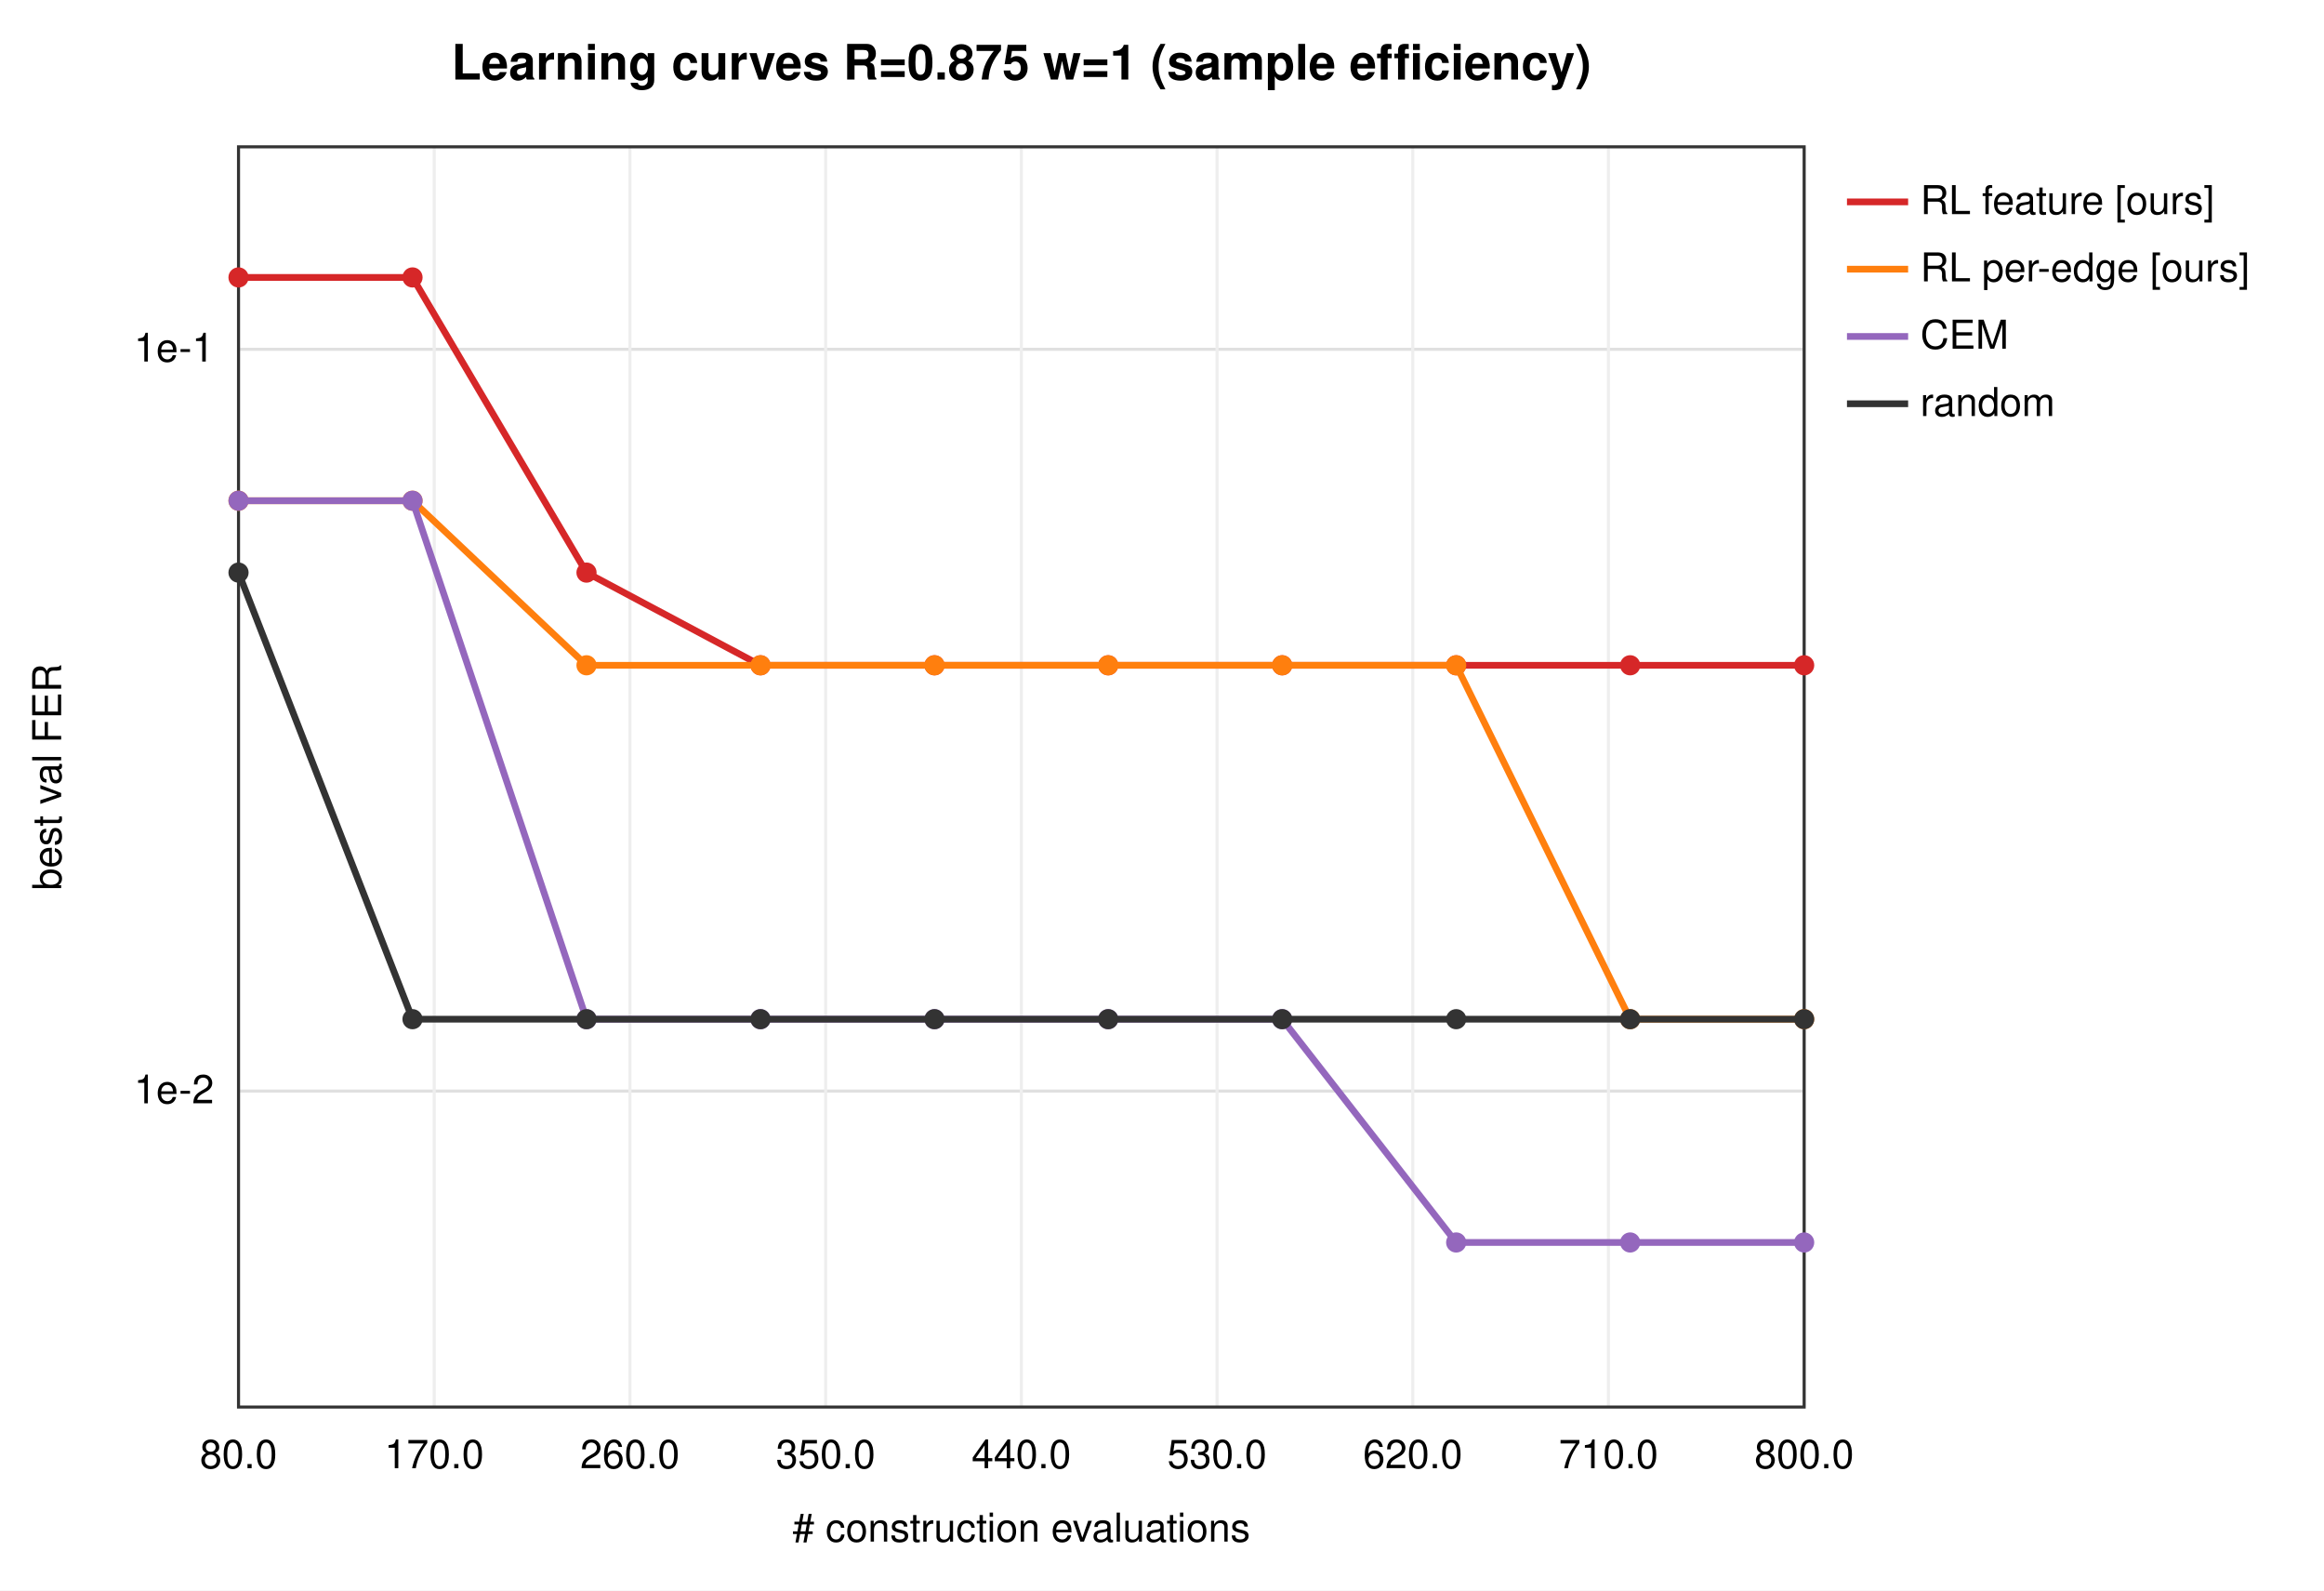
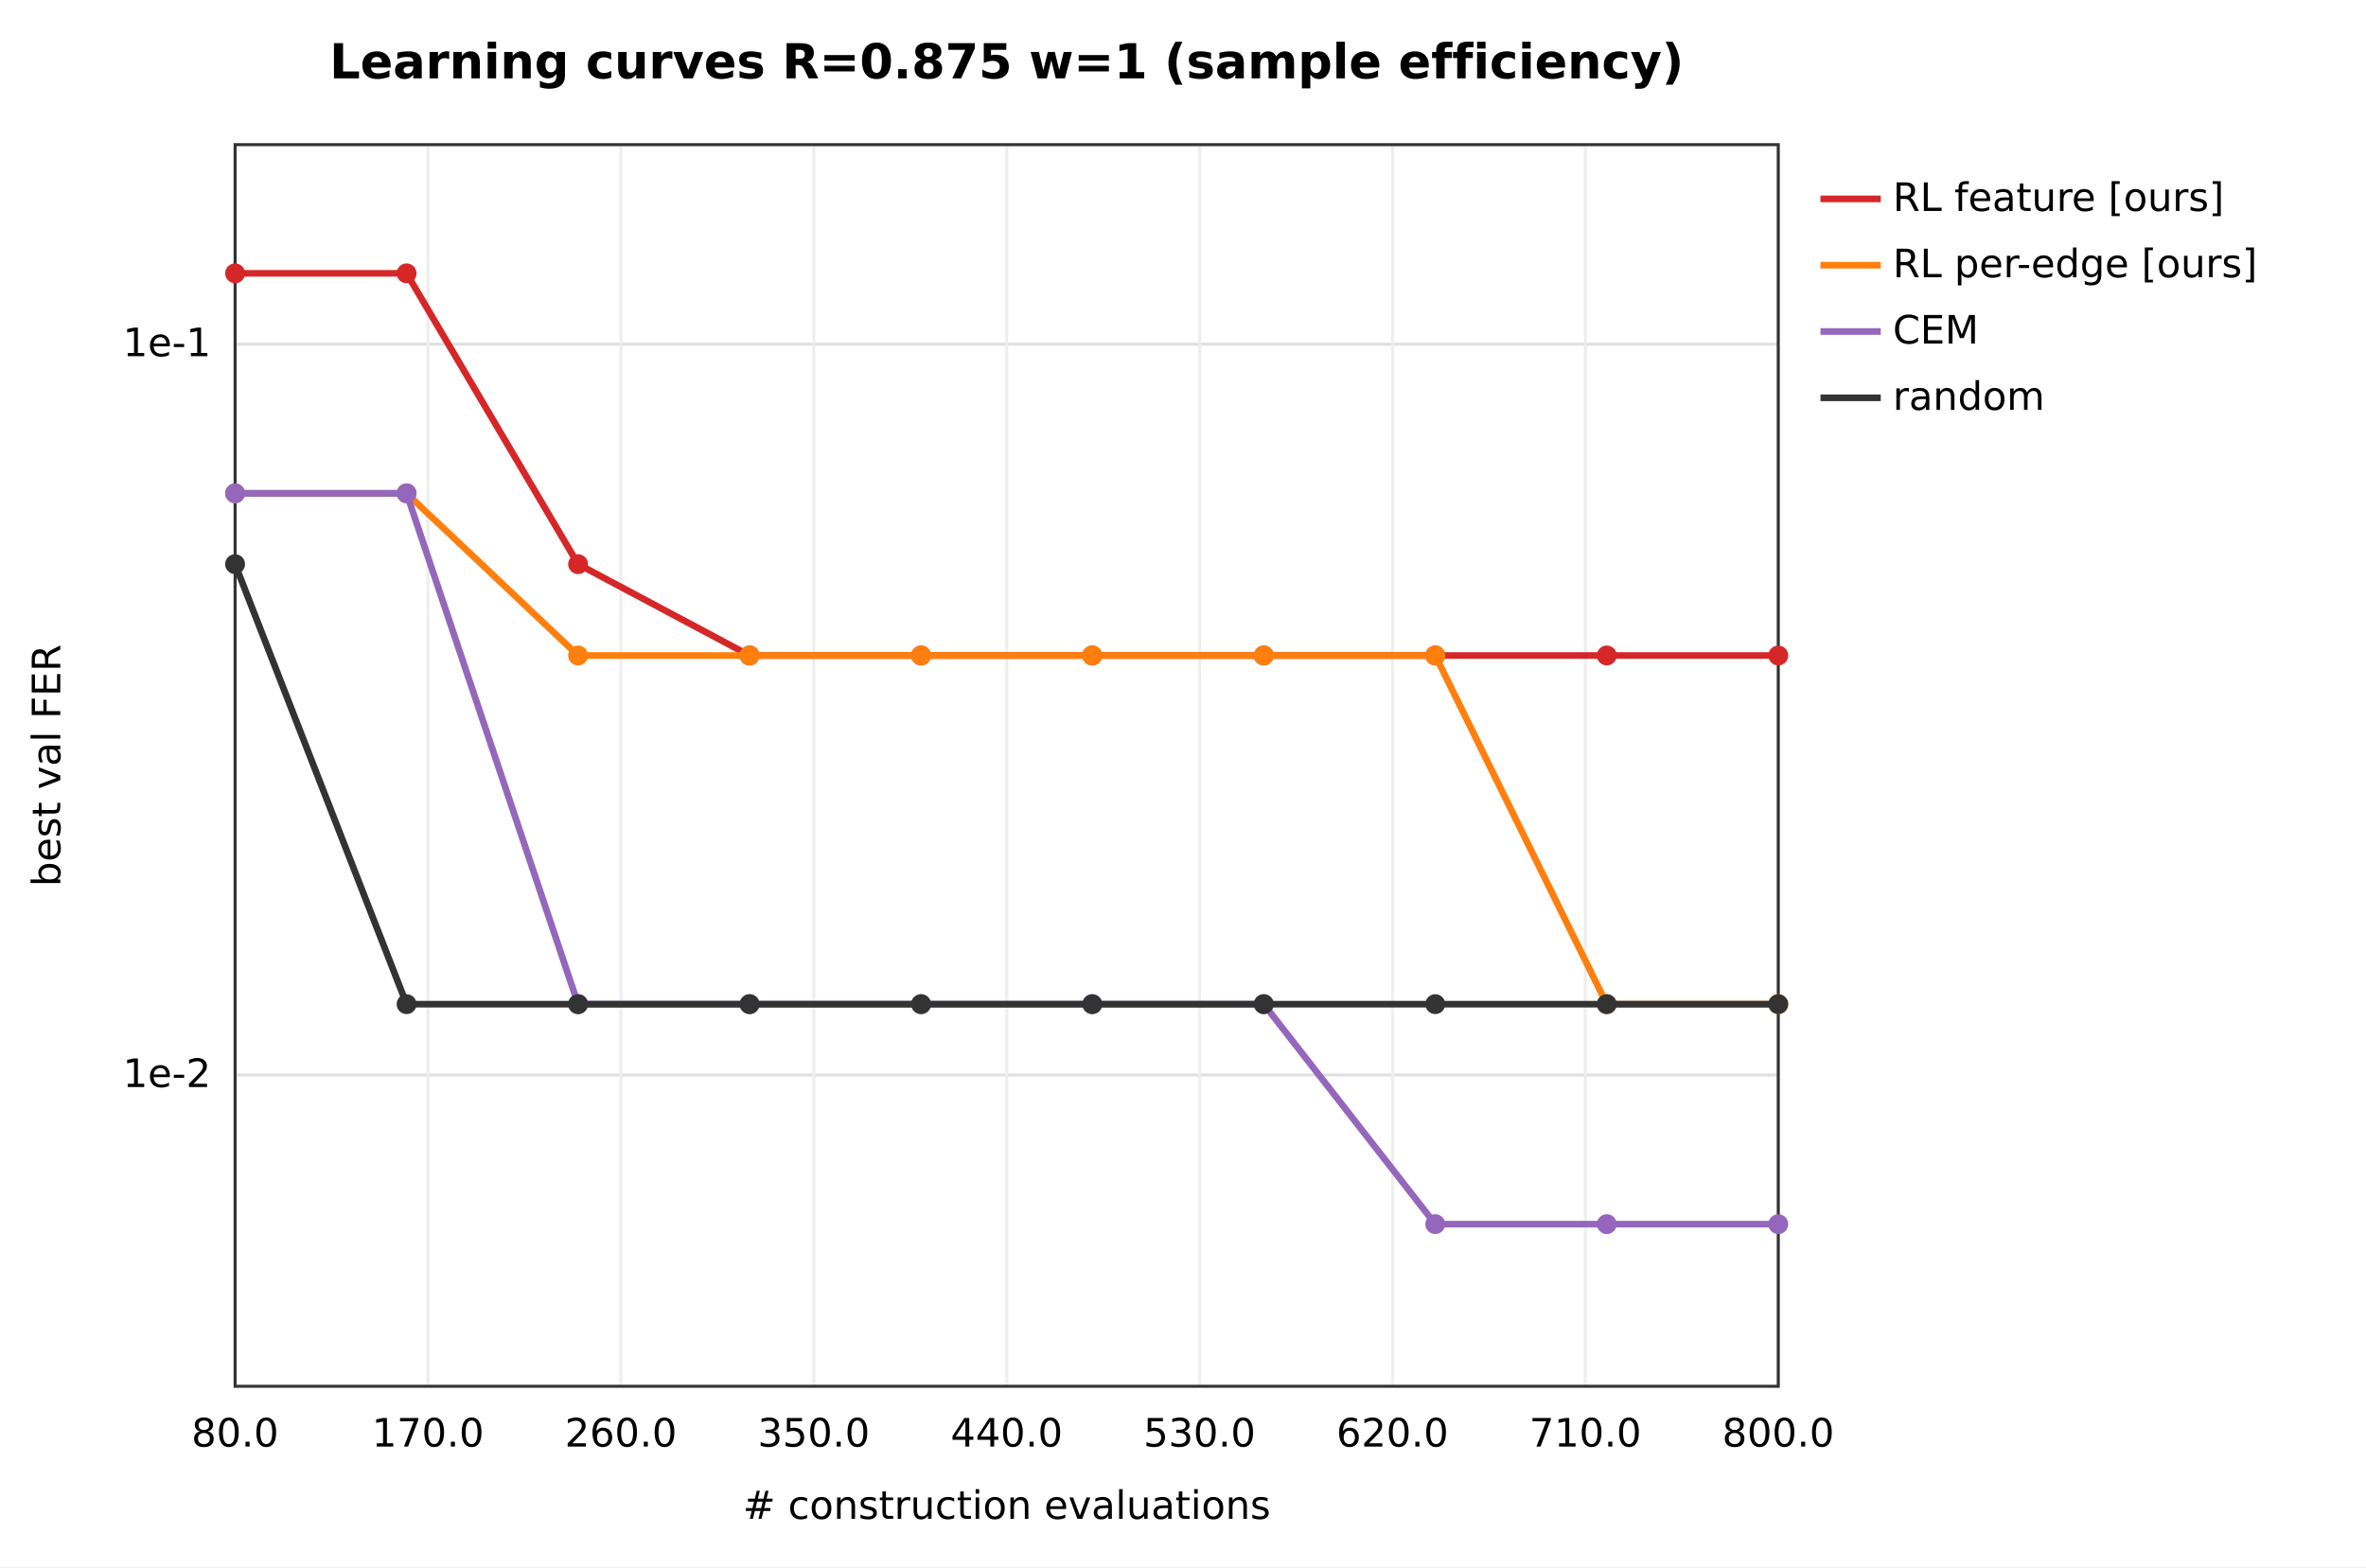
- <svg xmlns="http://www.w3.org/2000/svg" width="760" height="520" font-family="Helvetica,Arial,sans-serif" font-size="13">
-   <rect width="760" height="520" fill="white" />
+ <svg xmlns="http://www.w3.org/2000/svg" width="785" height="520" font-family="DejaVu Sans, Arial, sans-serif" font-size="13">
+   <rect width="785" height="520" fill="white" />
  <text x="334.0" y="26" text-anchor="middle" font-size="16" font-weight="bold">Learning curves R=0.875 w=1 (sample efficiency)</text>
  <line x1="78" y1="356.7" x2="590" y2="356.7" stroke="#e0e0e0" />
  <text x="70" y="360.7" text-anchor="end">1e-2</text>
  <line x1="78" y1="114.2" x2="590" y2="114.2" stroke="#e0e0e0" />
  <text x="70" y="118.2" text-anchor="end">1e-1</text>
  <line x1="78.0" y1="48" x2="78.0" y2="460" stroke="#eee" />
  <text x="78.0" y="480.0" text-anchor="middle">80.0</text>
  <line x1="142.0" y1="48" x2="142.0" y2="460" stroke="#eee" />
  <text x="142.0" y="480.0" text-anchor="middle">170.0</text>
  <line x1="206.0" y1="48" x2="206.0" y2="460" stroke="#eee" />
  <text x="206.0" y="480.0" text-anchor="middle">260.0</text>
  <line x1="270.0" y1="48" x2="270.0" y2="460" stroke="#eee" />
  <text x="270.0" y="480.0" text-anchor="middle">350.0</text>
  <line x1="334.0" y1="48" x2="334.0" y2="460" stroke="#eee" />
  <text x="334.0" y="480.0" text-anchor="middle">440.0</text>
  <line x1="398.0" y1="48" x2="398.0" y2="460" stroke="#eee" />
  <text x="398.0" y="480.0" text-anchor="middle">530.0</text>
  <line x1="462.0" y1="48" x2="462.0" y2="460" stroke="#eee" />
  <text x="462.0" y="480.0" text-anchor="middle">620.0</text>
  <line x1="526.0" y1="48" x2="526.0" y2="460" stroke="#eee" />
  <text x="526.0" y="480.0" text-anchor="middle">710.0</text>
  <line x1="590.0" y1="48" x2="590.0" y2="460" stroke="#eee" />
  <text x="590.0" y="480.0" text-anchor="middle">800.0</text>
  <rect x="78" y="48" width="512" height="412" fill="none" stroke="#333" />
  <text x="334.0" y="504" text-anchor="middle"># construction evaluations</text>
  <text x="20" y="254.0" text-anchor="middle" transform="rotate(-90 20 254.0)">best val FER</text>
  <path d="M78.0,90.7 L134.9,90.7 L191.8,187.2 L248.7,217.5 L305.6,217.5 L362.4,217.5 L419.3,217.5 L476.2,217.5 L533.1,217.5 L590.0,217.5" fill="none" stroke="#d62728" stroke-width="2.2" />
  <circle cx="78.0" cy="90.7" r="3.3" fill="#d62728" />
  <circle cx="134.9" cy="90.7" r="3.3" fill="#d62728" />
  <circle cx="191.8" cy="187.2" r="3.3" fill="#d62728" />
  <circle cx="248.7" cy="217.5" r="3.3" fill="#d62728" />
  <circle cx="305.6" cy="217.5" r="3.3" fill="#d62728" />
  <circle cx="362.4" cy="217.5" r="3.3" fill="#d62728" />
  <circle cx="419.3" cy="217.5" r="3.3" fill="#d62728" />
  <circle cx="476.2" cy="217.5" r="3.3" fill="#d62728" />
  <circle cx="533.1" cy="217.5" r="3.3" fill="#d62728" />
  <circle cx="590.0" cy="217.5" r="3.3" fill="#d62728" />
  <line x1="604" y1="66" x2="624" y2="66" stroke="#d62728" stroke-width="2.2" />
  <text x="628" y="70">RL feature [ours]</text>
  <path d="M78.0,163.7 L134.9,163.7 L191.8,217.5 L248.7,217.5 L305.6,217.5 L362.4,217.5 L419.3,217.5 L476.2,217.5 L533.1,333.2 L590.0,333.2" fill="none" stroke="#ff7f0e" stroke-width="2.2" />
  <circle cx="78.0" cy="163.7" r="3.3" fill="#ff7f0e" />
  <circle cx="134.9" cy="163.7" r="3.3" fill="#ff7f0e" />
  <circle cx="191.8" cy="217.5" r="3.3" fill="#ff7f0e" />
  <circle cx="248.7" cy="217.5" r="3.3" fill="#ff7f0e" />
  <circle cx="305.6" cy="217.5" r="3.3" fill="#ff7f0e" />
  <circle cx="362.4" cy="217.5" r="3.3" fill="#ff7f0e" />
  <circle cx="419.3" cy="217.5" r="3.3" fill="#ff7f0e" />
  <circle cx="476.2" cy="217.5" r="3.3" fill="#ff7f0e" />
  <circle cx="533.1" cy="333.2" r="3.3" fill="#ff7f0e" />
  <circle cx="590.0" cy="333.2" r="3.3" fill="#ff7f0e" />
  <line x1="604" y1="88" x2="624" y2="88" stroke="#ff7f0e" stroke-width="2.2" />
  <text x="628" y="92">RL per-edge [ours]</text>
  <path d="M78.0,163.7 L134.9,163.7 L191.8,333.2 L248.7,333.2 L305.6,333.2 L362.4,333.2 L419.3,333.2 L476.2,406.2 L533.1,406.2 L590.0,406.2" fill="none" stroke="#9467bd" stroke-width="2.2" />
  <circle cx="78.0" cy="163.7" r="3.3" fill="#9467bd" />
  <circle cx="134.9" cy="163.7" r="3.3" fill="#9467bd" />
  <circle cx="191.8" cy="333.2" r="3.3" fill="#9467bd" />
  <circle cx="248.7" cy="333.2" r="3.3" fill="#9467bd" />
  <circle cx="305.6" cy="333.2" r="3.3" fill="#9467bd" />
  <circle cx="362.4" cy="333.2" r="3.3" fill="#9467bd" />
  <circle cx="419.3" cy="333.2" r="3.3" fill="#9467bd" />
  <circle cx="476.2" cy="406.2" r="3.3" fill="#9467bd" />
  <circle cx="533.1" cy="406.2" r="3.3" fill="#9467bd" />
  <circle cx="590.0" cy="406.2" r="3.3" fill="#9467bd" />
  <line x1="604" y1="110" x2="624" y2="110" stroke="#9467bd" stroke-width="2.2" />
  <text x="628" y="114">CEM</text>
  <path d="M78.0,187.2 L134.9,333.2 L191.8,333.2 L248.7,333.2 L305.6,333.2 L362.4,333.2 L419.3,333.2 L476.2,333.2 L533.1,333.2 L590.0,333.2" fill="none" stroke="#333" stroke-width="2.2" />
  <circle cx="78.0" cy="187.2" r="3.3" fill="#333" />
  <circle cx="134.9" cy="333.2" r="3.3" fill="#333" />
  <circle cx="191.8" cy="333.2" r="3.3" fill="#333" />
  <circle cx="248.7" cy="333.2" r="3.3" fill="#333" />
  <circle cx="305.6" cy="333.2" r="3.3" fill="#333" />
  <circle cx="362.4" cy="333.2" r="3.3" fill="#333" />
  <circle cx="419.3" cy="333.2" r="3.3" fill="#333" />
  <circle cx="476.2" cy="333.2" r="3.3" fill="#333" />
  <circle cx="533.1" cy="333.2" r="3.3" fill="#333" />
  <circle cx="590.0" cy="333.2" r="3.3" fill="#333" />
  <line x1="604" y1="132" x2="624" y2="132" stroke="#333" stroke-width="2.2" />
  <text x="628" y="136">random</text>
</svg>
